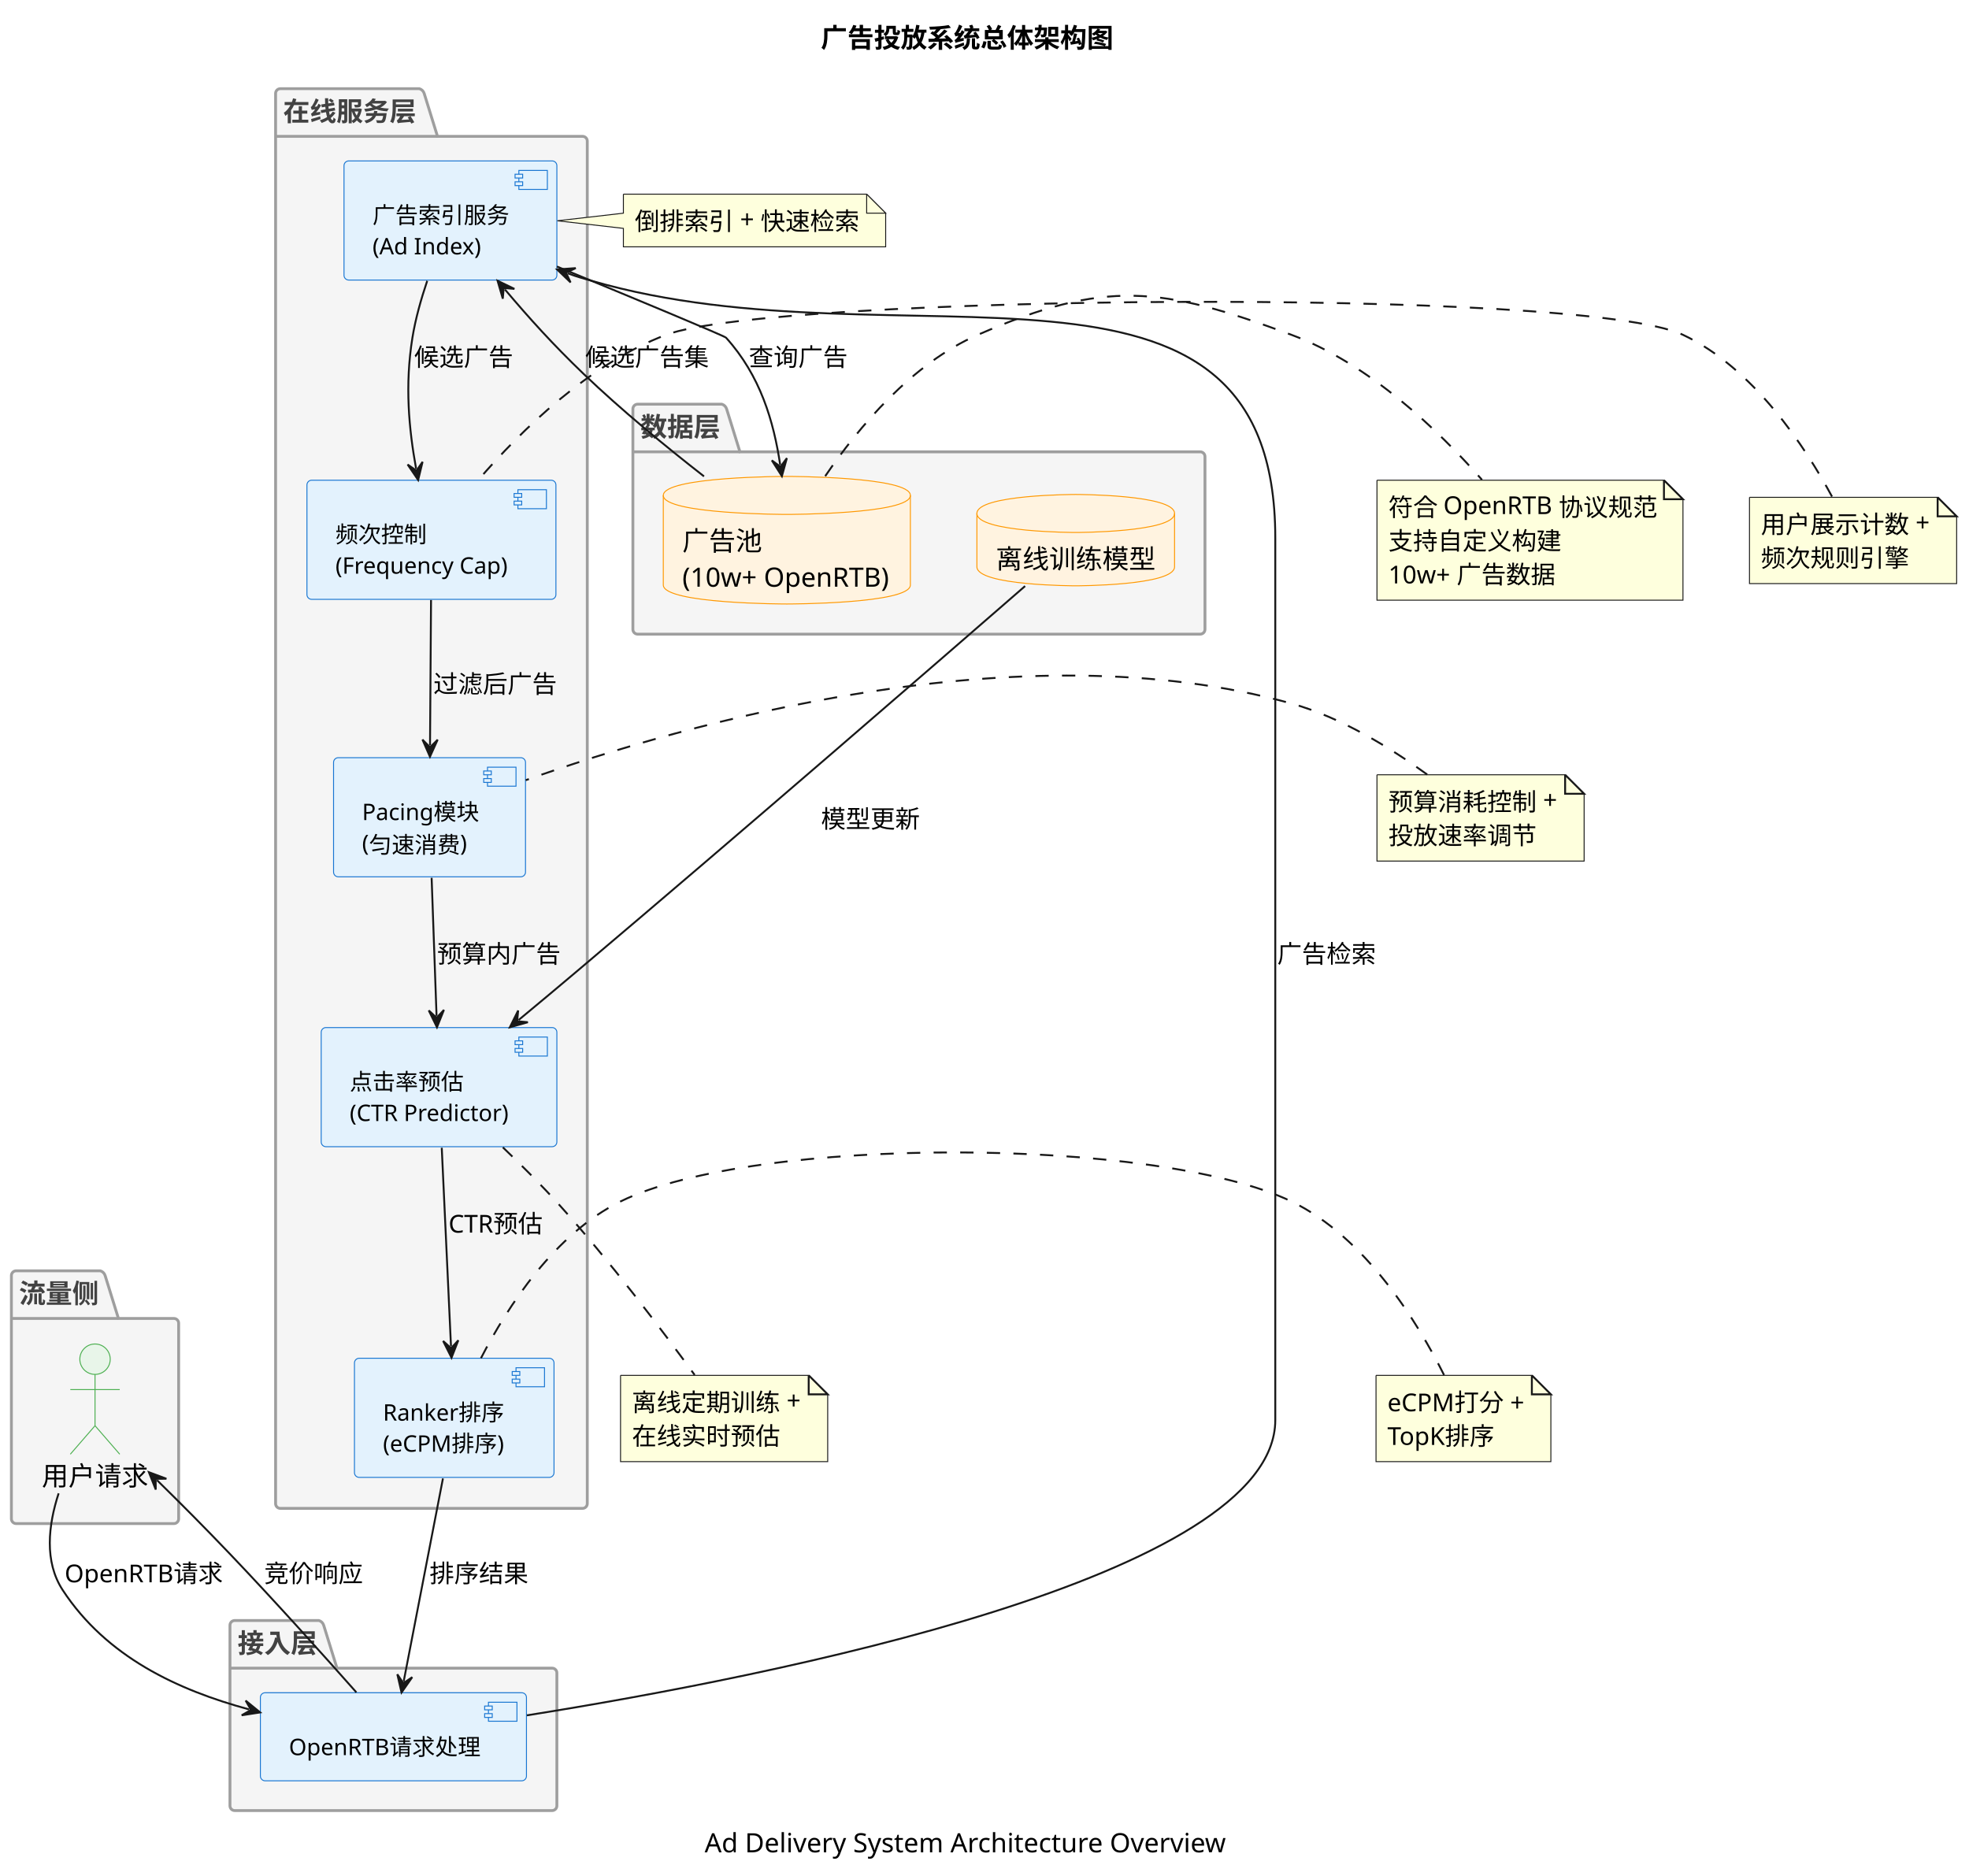
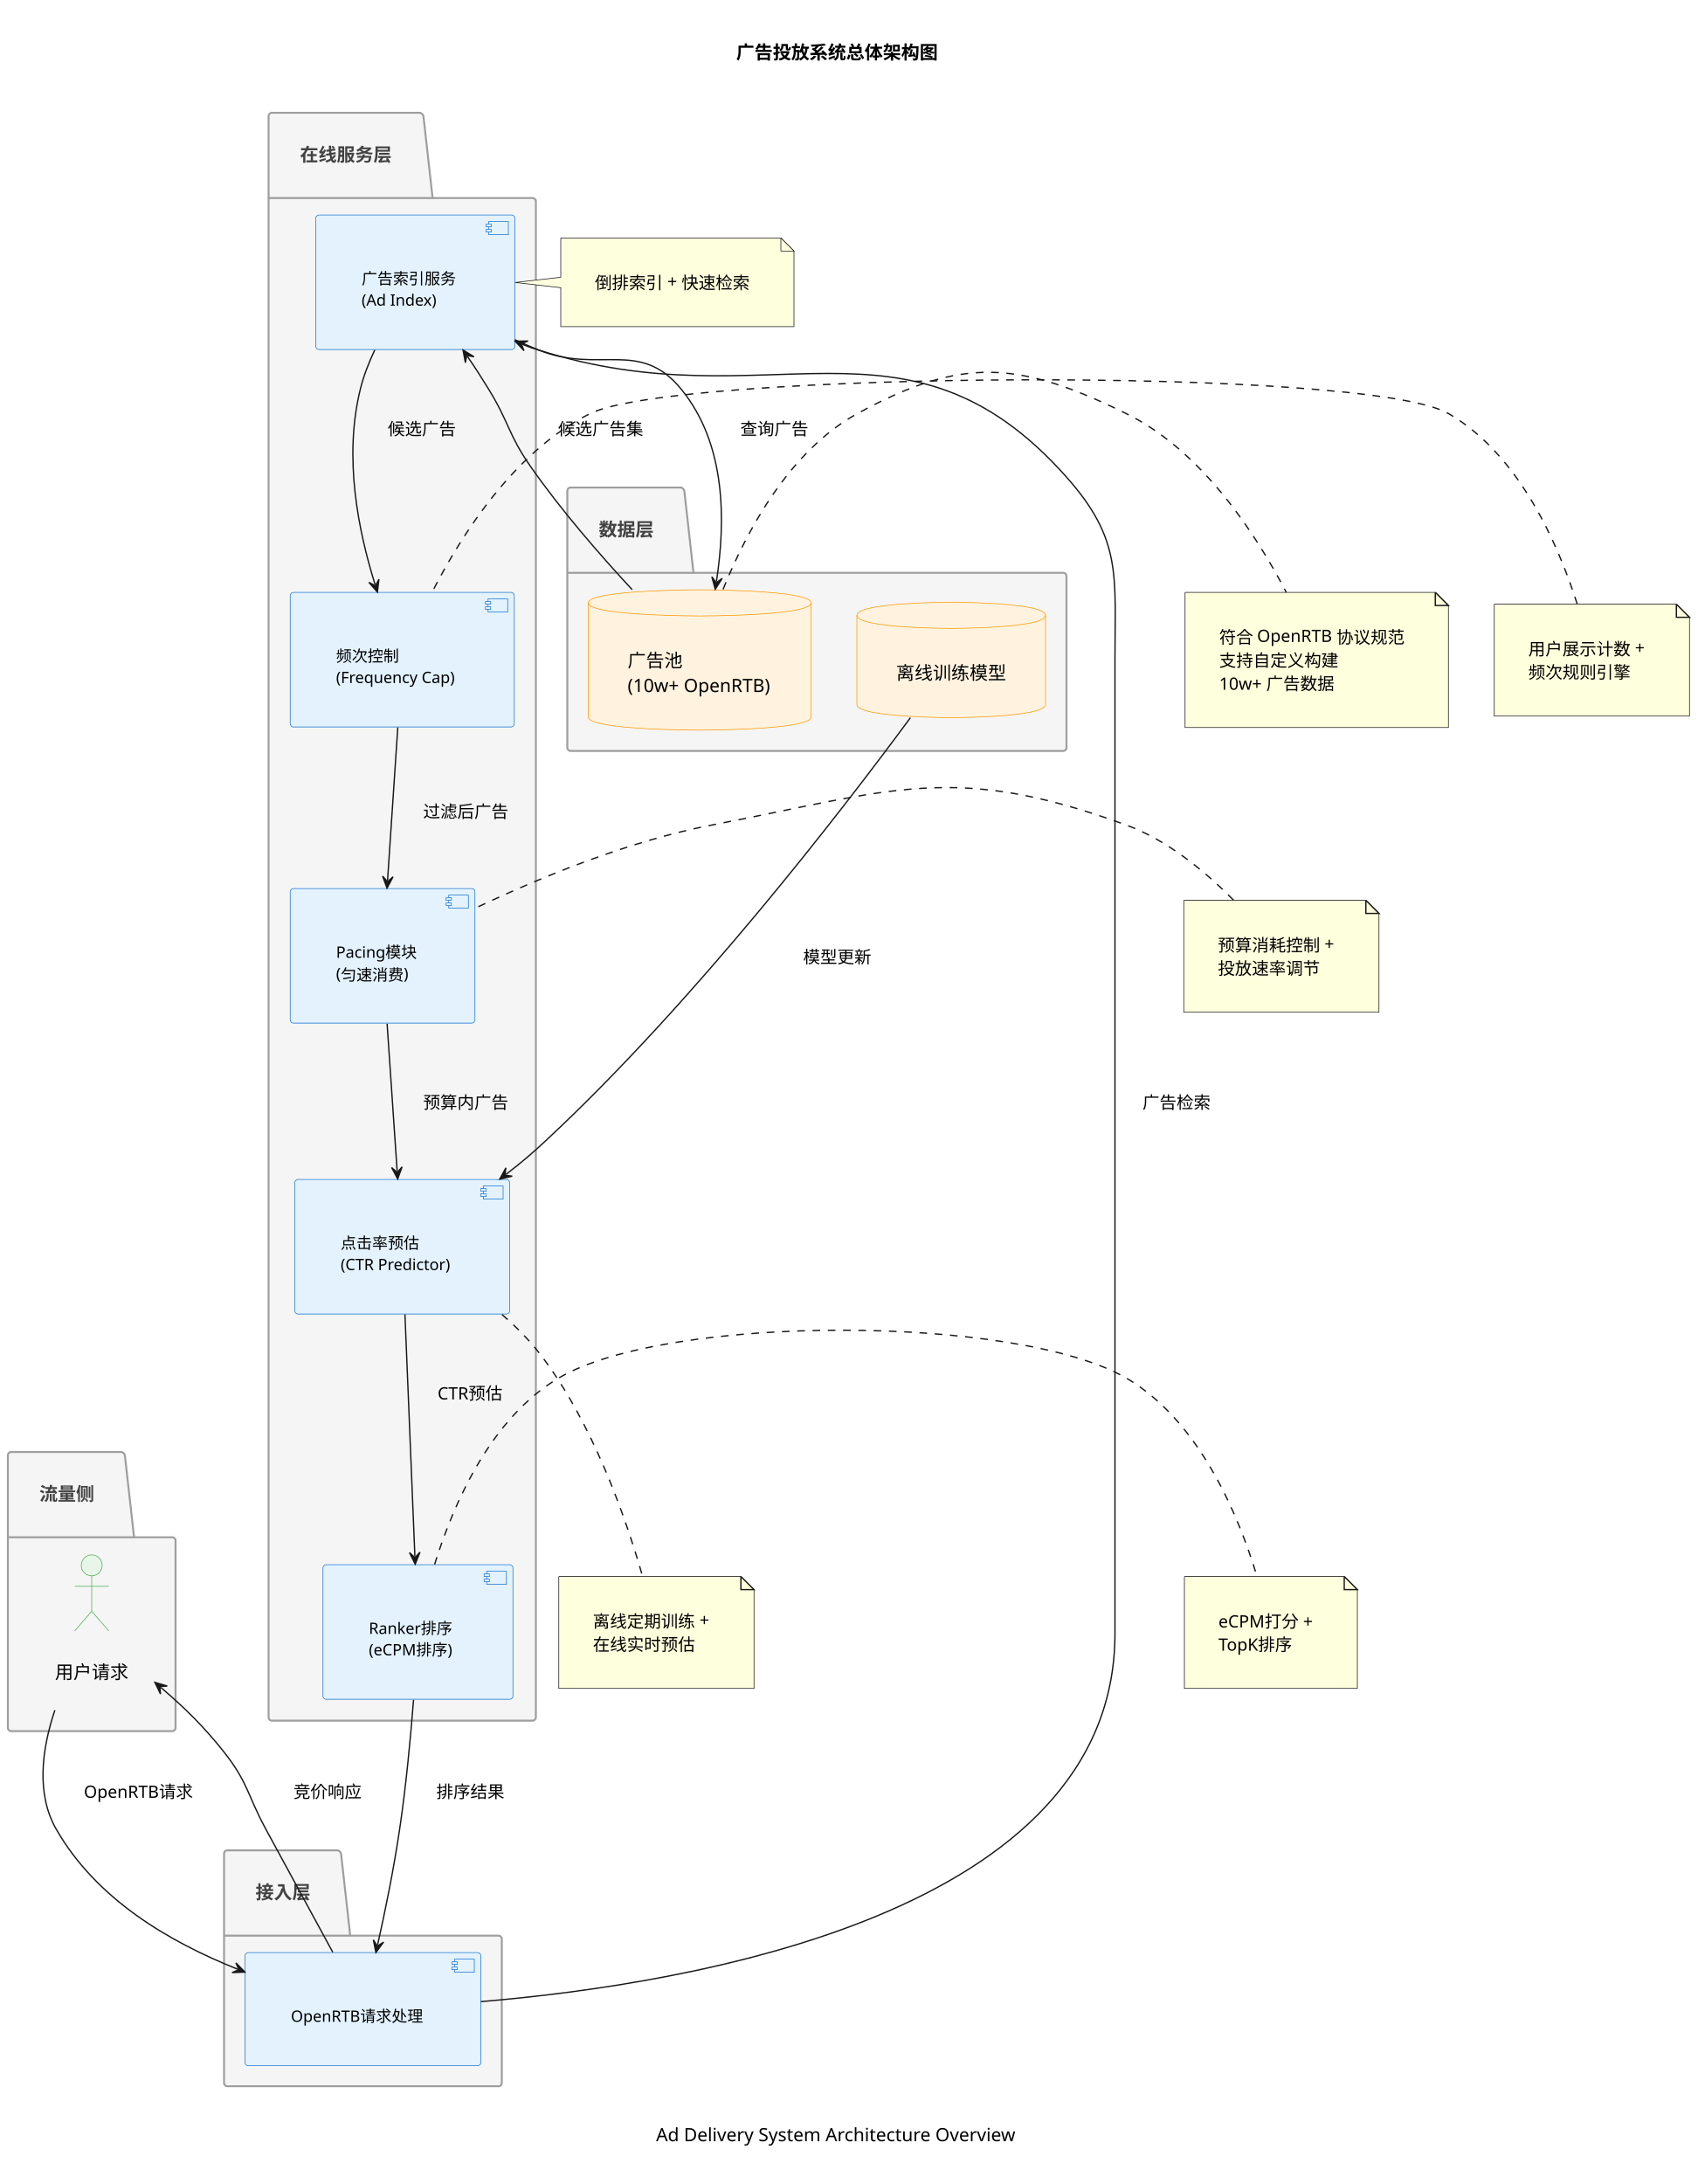
- <svg xmlns="http://www.w3.org/2000/svg" contentStyleType="text/css" height="987px" preserveAspectRatio="none" style="width:1036px;height:987px;background:#FFFFFF;" version="1.1" viewBox="0 0 1036 987" width="1036px" zoomAndPan="magnify">
+ <svg xmlns="http://www.w3.org/2000/svg" contentStyleType="text/css" height="2000.4px" preserveAspectRatio="none" style="width:1555px;height:2000px;background:#FFFFFF;" version="1.1" viewBox="0 0 1555 2000" width="1555.2px" zoomAndPan="magnify">
  <defs />
  <g>
-     <text fill="#000000" font-family="sans-serif" font-size="14" font-weight="bold" lengthAdjust="spacing" textLength="158.812" x="431.844" y="24.966">广告投放系统总体架构图</text>
+     <text fill="#000000" font-family="sans-serif" font-size="16.8" font-weight="bold" lengthAdjust="spacing" textLength="190.575" x="674.212" y="53.959">广告投放系统总体架构图</text>
    <g id="cluster_流量侧">
-       <path d="M8.5,668.67 L52.812,668.67 A3.75,3.75 0 0 1 55.312,671.17 L62.312,693.738 L91.5,693.738 A2.5,2.5 0 0 1 94,696.238 L94,799.17 A2.5,2.5 0 0 1 91.5,801.67 L8.5,801.67 A2.5,2.5 0 0 1 6,799.17 L6,671.17 A2.5,2.5 0 0 1 8.5,668.67 " fill="#F5F5F5" style="stroke:#9E9E9E;stroke-width:1.5;" />
-       <line style="stroke:#9E9E9E;stroke-width:1.5;" x1="6" x2="62.312" y1="693.738" y2="693.738" />
-       <text fill="#424242" font-family="sans-serif" font-size="14" font-weight="bold" lengthAdjust="spacing" textLength="43.312" x="10" y="685.636">流量侧</text>
+       <path d="M10.2,1329.681 L111.375,1329.681 A4.5,4.5 0 0 1 114.375,1332.681 L122.775,1407.763 L157.8,1407.763 A3,3 0 0 1 160.8,1410.763 L160.8,1582.282 A3,3 0 0 1 157.8,1585.282 L10.2,1585.282 A3,3 0 0 1 7.2,1582.282 L7.2,1332.681 A3,3 0 0 1 10.2,1329.681 " fill="#F5F5F5" style="stroke:#9E9E9E;stroke-width:1.8;" />
+       <line style="stroke:#9E9E9E;stroke-width:1.8;" x1="7.2" x2="122.775" y1="1407.763" y2="1407.763" />
+       <text fill="#424242" font-family="sans-serif" font-size="16.8" font-weight="bold" lengthAdjust="spacing" textLength="51.975" x="36" y="1374.041">流量侧</text>
    </g>
    <g id="cluster_接入层">
-       <path d="M123.5,852.67 L167.812,852.67 A3.75,3.75 0 0 1 170.312,855.17 L177.312,877.738 L290.5,877.738 A2.5,2.5 0 0 1 293,880.238 L293,950.17 A2.5,2.5 0 0 1 290.5,952.67 L123.5,952.67 A2.5,2.5 0 0 1 121,950.17 L121,855.17 A2.5,2.5 0 0 1 123.5,852.67 " fill="#F5F5F5" style="stroke:#9E9E9E;stroke-width:1.5;" />
-       <line style="stroke:#9E9E9E;stroke-width:1.5;" x1="121" x2="177.312" y1="877.738" y2="877.738" />
-       <text fill="#424242" font-family="sans-serif" font-size="14" font-weight="bold" lengthAdjust="spacing" textLength="43.312" x="125" y="869.636">接入层</text>
+       <path d="M208.2,1694.482 L309.375,1694.482 A4.5,4.5 0 0 1 312.375,1697.482 L320.775,1772.563 L456.6,1772.563 A3,3 0 0 1 459.6,1775.563 L459.6,1907.482 A3,3 0 0 1 456.6,1910.482 L208.2,1910.482 A3,3 0 0 1 205.2,1907.482 L205.2,1697.482 A3,3 0 0 1 208.2,1694.482 " fill="#F5F5F5" style="stroke:#9E9E9E;stroke-width:1.8;" />
+       <line style="stroke:#9E9E9E;stroke-width:1.8;" x1="205.2" x2="320.775" y1="1772.563" y2="1772.563" />
+       <text fill="#424242" font-family="sans-serif" font-size="16.8" font-weight="bold" lengthAdjust="spacing" textLength="51.975" x="234" y="1738.841">接入层</text>
    </g>
    <g id="cluster_在线服务层">
-       <path d="M147.5,46.67 L220.688,46.67 A3.75,3.75 0 0 1 223.188,49.17 L230.188,71.738 L306.5,71.738 A2.5,2.5 0 0 1 309,74.238 L309,791.17 A2.5,2.5 0 0 1 306.5,793.67 L147.5,793.67 A2.5,2.5 0 0 1 145,791.17 L145,49.17 A2.5,2.5 0 0 1 147.5,46.67 " fill="#F5F5F5" style="stroke:#9E9E9E;stroke-width:1.5;" />
-       <line style="stroke:#9E9E9E;stroke-width:1.5;" x1="145" x2="230.188" y1="71.738" y2="71.738" />
-       <text fill="#424242" font-family="sans-serif" font-size="14" font-weight="bold" lengthAdjust="spacing" textLength="72.188" x="149" y="63.636">在线服务层</text>
+       <path d="M249,103.281 L384.825,103.281 A4.5,4.5 0 0 1 387.825,106.281 L396.225,181.363 L487.8,181.363 A3,3 0 0 1 490.8,184.363 L490.8,1572.681 A3,3 0 0 1 487.8,1575.681 L249,1575.681 A3,3 0 0 1 246,1572.681 L246,106.281 A3,3 0 0 1 249,103.281 " fill="#F5F5F5" style="stroke:#9E9E9E;stroke-width:1.8;" />
+       <line style="stroke:#9E9E9E;stroke-width:1.8;" x1="246" x2="396.225" y1="181.363" y2="181.363" />
+       <text fill="#424242" font-family="sans-serif" font-size="16.8" font-weight="bold" lengthAdjust="spacing" textLength="86.625" x="274.8" y="147.641">在线服务层</text>
    </g>
    <g id="cluster_数据层">
-       <path d="M335.5,212.67 L379.812,212.67 A3.75,3.75 0 0 1 382.312,215.17 L389.312,237.738 L631.5,237.738 A2.5,2.5 0 0 1 634,240.238 L634,331.17 A2.5,2.5 0 0 1 631.5,333.67 L335.5,333.67 A2.5,2.5 0 0 1 333,331.17 L333,215.17 A2.5,2.5 0 0 1 335.5,212.67 " fill="#F5F5F5" style="stroke:#9E9E9E;stroke-width:1.5;" />
-       <line style="stroke:#9E9E9E;stroke-width:1.5;" x1="333" x2="389.312" y1="237.738" y2="237.738" />
-       <text fill="#424242" font-family="sans-serif" font-size="14" font-weight="bold" lengthAdjust="spacing" textLength="43.312" x="337" y="229.636">数据层</text>
+       <path d="M522.6,446.481 L623.775,446.481 A4.5,4.5 0 0 1 626.775,449.481 L635.175,524.563 L973.8,524.563 A3,3 0 0 1 976.8,527.563 L976.8,684.682 A3,3 0 0 1 973.8,687.682 L522.6,687.682 A3,3 0 0 1 519.6,684.682 L519.6,449.481 A3,3 0 0 1 522.6,446.481 " fill="#F5F5F5" style="stroke:#9E9E9E;stroke-width:1.8;" />
+       <line style="stroke:#9E9E9E;stroke-width:1.8;" x1="519.6" x2="635.175" y1="524.563" y2="524.563" />
+       <text fill="#424242" font-family="sans-serif" font-size="16.8" font-weight="bold" lengthAdjust="spacing" textLength="51.975" x="548.4" y="490.841">数据层</text>
    </g>
    <g id="elem_user">
-       <ellipse cx="50" cy="715.17" fill="#E8F5E9" rx="8" ry="8" style="stroke:#4CAF50;stroke-width:0.5;" />
-       <path d="M50,723.17 L50,750.17 M37,731.17 L63,731.17 M50,750.17 L37,765.17 M50,750.17 L63,765.17 " fill="none" style="stroke:#4CAF50;stroke-width:0.5;" />
-       <text fill="#000000" font-family="sans-serif" font-size="14" lengthAdjust="spacing" textLength="56" x="22" y="781.636">用户请求</text>
+       <ellipse cx="84" cy="1433.482" fill="#E8F5E9" rx="9.6" ry="9.6" style="stroke:#4CAF50;stroke-width:0.6;" />
+       <path d="M84,1443.082 L84,1475.482 M68.4,1452.681 L99.6,1452.681 M84,1475.482 L68.4,1493.482 M84,1475.482 L99.6,1493.482 " fill="none" style="stroke:#4CAF50;stroke-width:0.6;" />
+       <text fill="#000000" font-family="sans-serif" font-size="16.8" lengthAdjust="spacing" textLength="67.2" x="50.4" y="1537.241">用户请求</text>
    </g>
    <g id="elem_rtb_handler">
-       <rect fill="#E3F2FD" height="46.344" rx="2.5" ry="2.5" style="stroke:#1976D2;stroke-width:0.5;" width="140" x="137" y="890.67" />
-       <rect fill="#E3F2FD" height="10" style="stroke:#1976D2;stroke-width:0.5;" width="15" x="257" y="895.67" />
-       <rect fill="#E3F2FD" height="2" style="stroke:#1976D2;stroke-width:0.5;" width="4" x="255" y="897.67" />
-       <rect fill="#E3F2FD" height="2" style="stroke:#1976D2;stroke-width:0.5;" width="4" x="255" y="901.67" />
-       <text fill="#000000" font-family="sans-serif" font-size="12" lengthAdjust="spacing" textLength="100" x="152" y="923.498">OpenRTB请求处理</text>
+       <rect fill="#E3F2FD" height="103.613" rx="3" ry="3" style="stroke:#1976D2;stroke-width:0.6;" width="216" x="224.4" y="1788.082" />
+       <rect fill="#E3F2FD" height="12" style="stroke:#1976D2;stroke-width:0.6;" width="18" x="416.4" y="1794.082" />
+       <rect fill="#E3F2FD" height="2.4" style="stroke:#1976D2;stroke-width:0.6;" width="4.8" x="414" y="1796.482" />
+       <rect fill="#E3F2FD" height="2.4" style="stroke:#1976D2;stroke-width:0.6;" width="4.8" x="414" y="1801.282" />
+       <text fill="#000000" font-family="sans-serif" font-size="14.4" lengthAdjust="spacing" textLength="120" x="266.4" y="1851.475">OpenRTB请求处理</text>
    </g>
    <g id="elem_index_svc">
-       <rect fill="#E3F2FD" height="62.688" rx="2.5" ry="2.5" style="stroke:#1976D2;stroke-width:0.5;" width="112" x="181" y="84.67" />
-       <rect fill="#E3F2FD" height="10" style="stroke:#1976D2;stroke-width:0.5;" width="15" x="273" y="89.67" />
-       <rect fill="#E3F2FD" height="2" style="stroke:#1976D2;stroke-width:0.5;" width="4" x="271" y="91.67" />
-       <rect fill="#E3F2FD" height="2" style="stroke:#1976D2;stroke-width:0.5;" width="4" x="271" y="95.67" />
-       <text fill="#000000" font-family="sans-serif" font-size="12" lengthAdjust="spacing" textLength="72" x="196" y="117.498">广告索引服务</text>
-       <text fill="#000000" font-family="sans-serif" font-size="12" lengthAdjust="spacing" textLength="57" x="196" y="133.842">(Ad Index)</text>
+       <rect fill="#E3F2FD" height="123.226" rx="3" ry="3" style="stroke:#1976D2;stroke-width:0.6;" width="182.4" x="289.2" y="196.881" />
+       <rect fill="#E3F2FD" height="12" style="stroke:#1976D2;stroke-width:0.6;" width="18" x="447.6" y="202.881" />
+       <rect fill="#E3F2FD" height="2.4" style="stroke:#1976D2;stroke-width:0.6;" width="4.8" x="445.2" y="205.281" />
+       <rect fill="#E3F2FD" height="2.4" style="stroke:#1976D2;stroke-width:0.6;" width="4.8" x="445.2" y="210.082" />
+       <text fill="#000000" font-family="sans-serif" font-size="14.4" lengthAdjust="spacing" textLength="86.4" x="331.2" y="260.275">广告索引服务</text>
+       <text fill="#000000" font-family="sans-serif" font-size="14.4" lengthAdjust="spacing" textLength="68.4" x="331.2" y="279.888">(Ad Index)</text>
    </g>
    <g id="elem_freq_ctrl">
-       <rect fill="#E3F2FD" height="62.688" rx="2.5" ry="2.5" style="stroke:#1976D2;stroke-width:0.5;" width="131" x="161.5" y="252.67" />
-       <rect fill="#E3F2FD" height="10" style="stroke:#1976D2;stroke-width:0.5;" width="15" x="272.5" y="257.67" />
-       <rect fill="#E3F2FD" height="2" style="stroke:#1976D2;stroke-width:0.5;" width="4" x="270.5" y="259.67" />
-       <rect fill="#E3F2FD" height="2" style="stroke:#1976D2;stroke-width:0.5;" width="4" x="270.5" y="263.67" />
-       <text fill="#000000" font-family="sans-serif" font-size="12" lengthAdjust="spacing" textLength="48" x="176.5" y="285.498">频次控制</text>
-       <text fill="#000000" font-family="sans-serif" font-size="12" lengthAdjust="spacing" textLength="91" x="176.5" y="301.842">(Frequency Cap)</text>
+       <rect fill="#E3F2FD" height="123.226" rx="3" ry="3" style="stroke:#1976D2;stroke-width:0.6;" width="205.2" x="265.8" y="542.481" />
+       <rect fill="#E3F2FD" height="12" style="stroke:#1976D2;stroke-width:0.6;" width="18" x="447" y="548.481" />
+       <rect fill="#E3F2FD" height="2.4" style="stroke:#1976D2;stroke-width:0.6;" width="4.8" x="444.6" y="550.881" />
+       <rect fill="#E3F2FD" height="2.4" style="stroke:#1976D2;stroke-width:0.6;" width="4.8" x="444.6" y="555.682" />
+       <text fill="#000000" font-family="sans-serif" font-size="14.4" lengthAdjust="spacing" textLength="57.6" x="307.8" y="605.875">频次控制</text>
+       <text fill="#000000" font-family="sans-serif" font-size="14.4" lengthAdjust="spacing" textLength="109.2" x="307.8" y="625.488">(Frequency Cap)</text>
    </g>
    <g id="elem_pacing">
-       <rect fill="#E3F2FD" height="62.688" rx="2.5" ry="2.5" style="stroke:#1976D2;stroke-width:0.5;" width="101" x="175.5" y="398.67" />
-       <rect fill="#E3F2FD" height="10" style="stroke:#1976D2;stroke-width:0.5;" width="15" x="256.5" y="403.67" />
-       <rect fill="#E3F2FD" height="2" style="stroke:#1976D2;stroke-width:0.5;" width="4" x="254.5" y="405.67" />
-       <rect fill="#E3F2FD" height="2" style="stroke:#1976D2;stroke-width:0.5;" width="4" x="254.5" y="409.67" />
-       <text fill="#000000" font-family="sans-serif" font-size="12" lengthAdjust="spacing" textLength="61" x="190.5" y="431.498">Pacing模块</text>
-       <text fill="#000000" font-family="sans-serif" font-size="12" lengthAdjust="spacing" textLength="56" x="190.5" y="447.842">(匀速消费)</text>
+       <rect fill="#E3F2FD" height="123.226" rx="3" ry="3" style="stroke:#1976D2;stroke-width:0.6;" width="169.2" x="265.8" y="813.682" />
+       <rect fill="#E3F2FD" height="12" style="stroke:#1976D2;stroke-width:0.6;" width="18" x="411" y="819.682" />
+       <rect fill="#E3F2FD" height="2.4" style="stroke:#1976D2;stroke-width:0.6;" width="4.8" x="408.6" y="822.082" />
+       <rect fill="#E3F2FD" height="2.4" style="stroke:#1976D2;stroke-width:0.6;" width="4.8" x="408.6" y="826.881" />
+       <text fill="#000000" font-family="sans-serif" font-size="14.4" lengthAdjust="spacing" textLength="73.2" x="307.8" y="877.075">Pacing模块</text>
+       <text fill="#000000" font-family="sans-serif" font-size="14.4" lengthAdjust="spacing" textLength="67.2" x="307.8" y="896.688">(匀速消费)</text>
    </g>
    <g id="elem_ctr_pred">
-       <rect fill="#E3F2FD" height="62.688" rx="2.5" ry="2.5" style="stroke:#1976D2;stroke-width:0.5;" width="124" x="169" y="540.67" />
-       <rect fill="#E3F2FD" height="10" style="stroke:#1976D2;stroke-width:0.5;" width="15" x="273" y="545.67" />
-       <rect fill="#E3F2FD" height="2" style="stroke:#1976D2;stroke-width:0.5;" width="4" x="271" y="547.67" />
-       <rect fill="#E3F2FD" height="2" style="stroke:#1976D2;stroke-width:0.5;" width="4" x="271" y="551.67" />
-       <text fill="#000000" font-family="sans-serif" font-size="12" lengthAdjust="spacing" textLength="60" x="184" y="573.498">点击率预估</text>
-       <text fill="#000000" font-family="sans-serif" font-size="12" lengthAdjust="spacing" textLength="84" x="184" y="589.842">(CTR Predictor)</text>
+       <rect fill="#E3F2FD" height="123.226" rx="3" ry="3" style="stroke:#1976D2;stroke-width:0.6;" width="196.8" x="270" y="1080.082" />
+       <rect fill="#E3F2FD" height="12" style="stroke:#1976D2;stroke-width:0.6;" width="18" x="442.8" y="1086.082" />
+       <rect fill="#E3F2FD" height="2.4" style="stroke:#1976D2;stroke-width:0.6;" width="4.8" x="440.4" y="1088.482" />
+       <rect fill="#E3F2FD" height="2.4" style="stroke:#1976D2;stroke-width:0.6;" width="4.8" x="440.4" y="1093.282" />
+       <text fill="#000000" font-family="sans-serif" font-size="14.4" lengthAdjust="spacing" textLength="72" x="312" y="1143.475">点击率预估</text>
+       <text fill="#000000" font-family="sans-serif" font-size="14.4" lengthAdjust="spacing" textLength="100.8" x="312" y="1163.088">(CTR Predictor)</text>
    </g>
    <g id="elem_ranker">
-       <rect fill="#E3F2FD" height="62.688" rx="2.5" ry="2.5" style="stroke:#1976D2;stroke-width:0.5;" width="105" x="186.5" y="714.67" />
-       <rect fill="#E3F2FD" height="10" style="stroke:#1976D2;stroke-width:0.5;" width="15" x="271.5" y="719.67" />
-       <rect fill="#E3F2FD" height="2" style="stroke:#1976D2;stroke-width:0.5;" width="4" x="269.5" y="721.67" />
-       <rect fill="#E3F2FD" height="2" style="stroke:#1976D2;stroke-width:0.5;" width="4" x="269.5" y="725.67" />
-       <text fill="#000000" font-family="sans-serif" font-size="12" lengthAdjust="spacing" textLength="63" x="201.5" y="747.498">Ranker排序</text>
-       <text fill="#000000" font-family="sans-serif" font-size="12" lengthAdjust="spacing" textLength="65" x="201.5" y="763.842">(eCPM排序)</text>
+       <rect fill="#E3F2FD" height="123.226" rx="3" ry="3" style="stroke:#1976D2;stroke-width:0.6;" width="174" x="295.8" y="1432.881" />
+       <rect fill="#E3F2FD" height="12" style="stroke:#1976D2;stroke-width:0.6;" width="18" x="445.8" y="1438.881" />
+       <rect fill="#E3F2FD" height="2.4" style="stroke:#1976D2;stroke-width:0.6;" width="4.8" x="443.4" y="1441.282" />
+       <rect fill="#E3F2FD" height="2.4" style="stroke:#1976D2;stroke-width:0.6;" width="4.8" x="443.4" y="1446.082" />
+       <text fill="#000000" font-family="sans-serif" font-size="14.4" lengthAdjust="spacing" textLength="75.6" x="337.8" y="1496.275">Ranker排序</text>
+       <text fill="#000000" font-family="sans-serif" font-size="14.4" lengthAdjust="spacing" textLength="78" x="337.8" y="1515.888">(eCPM排序)</text>
    </g>
    <g id="elem_ad_pool">
-       <path d="M349,260.67 C349,250.67 414,250.67 414,250.67 C414,250.67 479,250.67 479,260.67 L479,307.806 C479,317.806 414,317.806 414,317.806 C414,317.806 349,317.806 349,307.806 L349,260.67 " fill="#FFF3E0" style="stroke:#FF9800;stroke-width:0.5;" />
-       <path d="M349,260.67 C349,270.67 414,270.67 414,270.67 C414,270.67 479,270.67 479,260.67 " fill="none" style="stroke:#FF9800;stroke-width:0.5;" />
-       <text fill="#000000" font-family="sans-serif" font-size="14" lengthAdjust="spacing" textLength="42" x="359" y="289.636">广告池</text>
-       <text fill="#000000" font-family="sans-serif" font-size="14" lengthAdjust="spacing" textLength="110" x="359" y="308.704">(10w+ OpenRTB)</text>
+       <path d="M538.8,552.082 C538.8,540.082 640.8,540.082 640.8,540.082 C640.8,540.082 742.8,540.082 742.8,552.082 L742.8,656.644 C742.8,668.644 640.8,668.644 640.8,668.644 C640.8,668.644 538.8,668.644 538.8,656.644 L538.8,552.082 " fill="#FFF3E0" style="stroke:#FF9800;stroke-width:0.6;" />
+       <path d="M538.8,552.082 C538.8,564.082 640.8,564.082 640.8,564.082 C640.8,564.082 742.8,564.082 742.8,552.082 " fill="none" style="stroke:#FF9800;stroke-width:0.6;" />
+       <text fill="#000000" font-family="sans-serif" font-size="16.8" lengthAdjust="spacing" textLength="50.4" x="574.8" y="610.841">广告池</text>
+       <text fill="#000000" font-family="sans-serif" font-size="16.8" lengthAdjust="spacing" textLength="132" x="574.8" y="633.722">(10w+ OpenRTB)</text>
    </g>
    <g id="elem_offline_model">
-       <path d="M514,270.17 C514,260.17 566,260.17 566,260.17 C566,260.17 618,260.17 618,270.17 L618,298.238 C618,308.238 566,308.238 566,308.238 C566,308.238 514,308.238 514,298.238 L514,270.17 " fill="#FFF3E0" style="stroke:#FF9800;stroke-width:0.5;" />
-       <path d="M514,270.17 C514,280.17 566,280.17 566,280.17 C566,280.17 618,280.17 618,270.17 " fill="none" style="stroke:#FF9800;stroke-width:0.5;" />
-       <text fill="#000000" font-family="sans-serif" font-size="14" lengthAdjust="spacing" textLength="84" x="524" y="299.136">离线训练模型</text>
+       <path d="M784.8,563.481 C784.8,551.481 871.2,551.481 871.2,551.481 C871.2,551.481 957.6,551.481 957.6,563.481 L957.6,645.163 C957.6,657.163 871.2,657.163 871.2,657.163 C871.2,657.163 784.8,657.163 784.8,645.163 L784.8,563.481 " fill="#FFF3E0" style="stroke:#FF9800;stroke-width:0.6;" />
+       <path d="M784.8,563.481 C784.8,575.481 871.2,575.481 871.2,575.481 C871.2,575.481 957.6,575.481 957.6,563.481 " fill="none" style="stroke:#FF9800;stroke-width:0.6;" />
+       <text fill="#000000" font-family="sans-serif" font-size="16.8" lengthAdjust="spacing" textLength="100.8" x="820.8" y="622.241">离线训练模型</text>
    </g>
    <g id="elem_GMN26">
-       <path d="M724.5,252.67 L724.5,315.788 L885.5,315.788 L885.5,262.67 L875.5,252.67 L724.5,252.67 " fill="#FEFFDD" style="stroke:#181818;stroke-width:0.5;" />
-       <path d="M875.5,252.67 L875.5,262.67 L885.5,262.67 L875.5,252.67 " fill="#FEFFDD" style="stroke:#181818;stroke-width:1.0;" />
-       <text fill="#000000" font-family="sans-serif" font-size="13" lengthAdjust="spacing" textLength="140" x="730.5" y="271.567">符合 OpenRTB 协议规范</text>
-       <text fill="#000000" font-family="sans-serif" font-size="13" lengthAdjust="spacing" textLength="91" x="730.5" y="289.273">支持自定义构建</text>
-       <text fill="#000000" font-family="sans-serif" font-size="13" lengthAdjust="spacing" textLength="86" x="730.5" y="306.979">10w+ 广告数据</text>
+       <path d="M1085.4,542.481 L1085.4,666.223 L1326.6,666.223 L1326.6,554.481 L1314.6,542.481 L1085.4,542.481 " fill="#FEFFDD" style="stroke:#181818;stroke-width:0.6;" />
+       <path d="M1314.6,542.481 L1314.6,554.481 L1326.6,554.481 L1314.6,542.481 " fill="#FEFFDD" style="stroke:#181818;stroke-width:1.2;" />
+       <text fill="#000000" font-family="sans-serif" font-size="15.6" lengthAdjust="spacing" textLength="168" x="1116.6" y="589.158">符合 OpenRTB 协议规范</text>
+       <text fill="#000000" font-family="sans-serif" font-size="15.6" lengthAdjust="spacing" textLength="109.2" x="1116.6" y="610.405">支持自定义构建</text>
+       <text fill="#000000" font-family="sans-serif" font-size="15.6" lengthAdjust="spacing" textLength="103.2" x="1116.6" y="631.652">10w+ 广告数据</text>
    </g>
    <g id="elem_GMN29">
-       <path d="M326.5,723.67 L326.5,769.082 L435.5,769.082 L435.5,733.67 L425.5,723.67 L326.5,723.67 " fill="#FEFFDD" style="stroke:#181818;stroke-width:0.5;" />
-       <path d="M425.5,723.67 L425.5,733.67 L435.5,733.67 L425.5,723.67 " fill="#FEFFDD" style="stroke:#181818;stroke-width:1.0;" />
-       <text fill="#000000" font-family="sans-serif" font-size="13" lengthAdjust="spacing" textLength="88" x="332.5" y="742.567">离线定期训练 +</text>
-       <text fill="#000000" font-family="sans-serif" font-size="13" lengthAdjust="spacing" textLength="78" x="332.5" y="760.273">在线实时预估</text>
+       <path d="M511.8,1443.681 L511.8,1546.176 L690.6,1546.176 L690.6,1455.681 L678.6,1443.681 L511.8,1443.681 " fill="#FEFFDD" style="stroke:#181818;stroke-width:0.6;" />
+       <path d="M678.6,1443.681 L678.6,1455.681 L690.6,1455.681 L678.6,1443.681 " fill="#FEFFDD" style="stroke:#181818;stroke-width:1.2;" />
+       <text fill="#000000" font-family="sans-serif" font-size="15.6" lengthAdjust="spacing" textLength="105.6" x="543" y="1490.358">离线定期训练 +</text>
+       <text fill="#000000" font-family="sans-serif" font-size="15.6" lengthAdjust="spacing" textLength="93.6" x="543" y="1511.605">在线实时预估</text>
    </g>
    <g id="elem_GMN32">
-       <path d="M328,102.17 L328,112.17 L293.25,116.17 L328,120.17 L328,129.876 A0,0 0 0 0 328,129.876 L466,129.876 A0,0 0 0 0 466,129.876 L466,112.17 L456,102.17 L328,102.17 A0,0 0 0 0 328,102.17 " fill="#FEFFDD" style="stroke:#181818;stroke-width:0.5;" />
-       <path d="M456,102.17 L456,112.17 L466,112.17 L456,102.17 " fill="#FEFFDD" style="stroke:#181818;stroke-width:0.5;" />
-       <text fill="#000000" font-family="sans-serif" font-size="13" lengthAdjust="spacing" textLength="117" x="334" y="121.067">倒排索引 + 快速检索</text>
+       <path d="M513.6,217.881 L513.6,253.881 L471.804,258.682 L513.6,263.481 L513.6,299.129 A0,0 0 0 0 513.6,299.129 L727.2,299.129 A0,0 0 0 0 727.2,299.129 L727.2,229.881 L715.2,217.881 L513.6,217.881 A0,0 0 0 0 513.6,217.881 " fill="#FEFFDD" style="stroke:#181818;stroke-width:0.6;" />
+       <path d="M715.2,217.881 L715.2,229.881 L727.2,229.881 L715.2,217.881 " fill="#FEFFDD" style="stroke:#181818;stroke-width:0.6;" />
+       <text fill="#000000" font-family="sans-serif" font-size="15.6" lengthAdjust="spacing" textLength="140.4" x="544.8" y="264.558">倒排索引 + 快速检索</text>
    </g>
    <g id="elem_GMN35">
-       <path d="M920.5,261.67 L920.5,307.082 L1029.5,307.082 L1029.5,271.67 L1019.5,261.67 L920.5,261.67 " fill="#FEFFDD" style="stroke:#181818;stroke-width:0.5;" />
-       <path d="M1019.5,261.67 L1019.5,271.67 L1029.5,271.67 L1019.5,261.67 " fill="#FEFFDD" style="stroke:#181818;stroke-width:1.0;" />
-       <text fill="#000000" font-family="sans-serif" font-size="13" lengthAdjust="spacing" textLength="88" x="926.5" y="280.567">用户展示计数 +</text>
-       <text fill="#000000" font-family="sans-serif" font-size="13" lengthAdjust="spacing" textLength="78" x="926.5" y="298.273">频次规则引擎</text>
+       <path d="M1368.6,553.282 L1368.6,655.776 L1547.4,655.776 L1547.4,565.282 L1535.4,553.282 L1368.6,553.282 " fill="#FEFFDD" style="stroke:#181818;stroke-width:0.6;" />
+       <path d="M1535.4,553.282 L1535.4,565.282 L1547.4,565.282 L1535.4,553.282 " fill="#FEFFDD" style="stroke:#181818;stroke-width:1.2;" />
+       <text fill="#000000" font-family="sans-serif" font-size="15.6" lengthAdjust="spacing" textLength="105.6" x="1399.8" y="599.958">用户展示计数 +</text>
+       <text fill="#000000" font-family="sans-serif" font-size="15.6" lengthAdjust="spacing" textLength="93.6" x="1399.8" y="621.205">频次规则引擎</text>
    </g>
    <g id="elem_GMN38">
-       <path d="M724.5,407.67 L724.5,453.082 L833.5,453.082 L833.5,417.67 L823.5,407.67 L724.5,407.67 " fill="#FEFFDD" style="stroke:#181818;stroke-width:0.5;" />
-       <path d="M823.5,407.67 L823.5,417.67 L833.5,417.67 L823.5,407.67 " fill="#FEFFDD" style="stroke:#181818;stroke-width:1.0;" />
-       <text fill="#000000" font-family="sans-serif" font-size="13" lengthAdjust="spacing" textLength="88" x="730.5" y="426.567">预算消耗控制 +</text>
-       <text fill="#000000" font-family="sans-serif" font-size="13" lengthAdjust="spacing" textLength="78" x="730.5" y="444.273">投放速率调节</text>
+       <path d="M1084.2,824.481 L1084.2,926.976 L1263,926.976 L1263,836.481 L1251,824.481 L1084.2,824.481 " fill="#FEFFDD" style="stroke:#181818;stroke-width:0.6;" />
+       <path d="M1251,824.481 L1251,836.481 L1263,836.481 L1251,824.481 " fill="#FEFFDD" style="stroke:#181818;stroke-width:1.2;" />
+       <text fill="#000000" font-family="sans-serif" font-size="15.6" lengthAdjust="spacing" textLength="105.6" x="1115.4" y="871.158">预算消耗控制 +</text>
+       <text fill="#000000" font-family="sans-serif" font-size="15.6" lengthAdjust="spacing" textLength="93.6" x="1115.4" y="892.405">投放速率调节</text>
    </g>
    <g id="elem_GMN41">
-       <path d="M724,723.67 L724,769.082 L816,769.082 L816,733.67 L806,723.67 L724,723.67 " fill="#FEFFDD" style="stroke:#181818;stroke-width:0.5;" />
-       <path d="M806,723.67 L806,733.67 L816,733.67 L806,723.67 " fill="#FEFFDD" style="stroke:#181818;stroke-width:1.0;" />
-       <text fill="#000000" font-family="sans-serif" font-size="13" lengthAdjust="spacing" textLength="71" x="730" y="742.567">eCPM打分 +</text>
-       <text fill="#000000" font-family="sans-serif" font-size="13" lengthAdjust="spacing" textLength="57" x="730" y="760.273">TopK排序</text>
+       <path d="M1084.8,1443.681 L1084.8,1546.176 L1243.2,1546.176 L1243.2,1455.681 L1231.2,1443.681 L1084.8,1443.681 " fill="#FEFFDD" style="stroke:#181818;stroke-width:0.6;" />
+       <path d="M1231.2,1443.681 L1231.2,1455.681 L1243.2,1455.681 L1231.2,1443.681 " fill="#FEFFDD" style="stroke:#181818;stroke-width:1.2;" />
+       <text fill="#000000" font-family="sans-serif" font-size="15.6" lengthAdjust="spacing" textLength="85.2" x="1116" y="1490.358">eCPM打分 +</text>
+       <text fill="#000000" font-family="sans-serif" font-size="15.6" lengthAdjust="spacing" textLength="68.4" x="1116" y="1511.605">TopK排序</text>
    </g>
    <g id="link_user_rtb_handler">
-       <path d="M30.85,785.75 C25.38,802.53 23.21,821.72 33,836.67 C56.02,871.84 93.479,889.26 131.099,899.46 " fill="none" id="user-to-rtb_handler" style="stroke:#181818;stroke-width:1.0;" />
-       <polygon fill="#181818" points="136.89,901.03,129.25,894.814,132.064,899.721,127.157,902.535,136.89,901.03" style="stroke:#181818;stroke-width:1.0;" />
-       <text fill="#000000" font-family="sans-serif" font-size="13" lengthAdjust="spacing" textLength="82" x="34" y="832.567">OpenRTB请求</text>
+       <path d="M50.244,1566.105 C38.592,1600.881 32.652,1642.366 51.6,1675.282 C88.656,1739.674 155.255,1778.34 217.667,1803.3 " fill="none" id="user-to-rtb_handler" style="stroke:#181818;stroke-width:1.2;" />
+       <polygon fill="#181818" points="224.352,1805.974,216.107,1797.506,218.781,1803.745,212.542,1806.42,224.352,1805.974" style="stroke:#181818;stroke-width:1.2;" />
+       <text fill="#000000" font-family="sans-serif" font-size="15.6" lengthAdjust="spacing" textLength="98.4" x="76.8" y="1646.358">OpenRTB请求</text>
    </g>
    <g id="link_rtb_handler_user">
-       <path d="M187.51,890.48 C170.29,871.03 144.35,842.13 121,817.67 C107.2,803.22 95.761,791.733 82.612,778.823 " fill="none" id="rtb_handler-to-user" style="stroke:#181818;stroke-width:1.0;" />
-       <polygon fill="#181818" points="78.33,774.62,81.95,783.779,81.898,778.123,87.555,778.071,78.33,774.62" style="stroke:#181818;stroke-width:1.0;" />
-       <text fill="#000000" font-family="sans-serif" font-size="13" lengthAdjust="spacing" textLength="52" x="139" y="832.567">竞价响应</text>
+       <path d="M304.788,1787.77 C287.244,1755.562 264.084,1712.974 243.6,1675.282 C226.512,1643.83 227.388,1632.573 205.2,1604.482 C186.9,1581.31 168.819,1563.642 147.351,1545.306 " fill="none" id="rtb_handler-to-user" style="stroke:#181818;stroke-width:1.2;" />
+       <polygon fill="#181818" points="141.876,1540.63,146.971,1551.294,146.438,1544.526,153.206,1543.994,141.876,1540.63" style="stroke:#181818;stroke-width:1.2;" />
+       <text fill="#000000" font-family="sans-serif" font-size="15.6" lengthAdjust="spacing" textLength="62.4" x="268.8" y="1646.358">竞价响应</text>
    </g>
    <g id="link_rtb_handler_index_svc">
-       <path d="M277.22,902.57 C406.93,881.93 671,829.76 671,747.17 C671,283.17 671,283.17 671,283.17 C671,112.21 475.17,195.38 311,147.67 C305.13,145.96 304.73,145.987 298.75,143.817 " fill="none" id="rtb_handler-to-index_svc" style="stroke:#181818;stroke-width:1.0;" />
-       <polygon fill="#181818" points="293.11,141.77,300.206,148.6,297.81,143.476,302.935,141.08,293.11,141.77" style="stroke:#181818;stroke-width:1.0;" />
-       <text fill="#000000" font-family="sans-serif" font-size="13" lengthAdjust="spacing" textLength="52" x="672" y="506.567">广告检索</text>
+       <path d="M440.4,1832.997 C634.26,1816.726 1021.2,1752.141 1021.2,1495.881 C1021.2,603.082 1021.2,603.082 1021.2,603.082 C1021.2,526.63 1027.572,494.05 976.8,436.882 C830.004,271.582 703.74,387.921 493.2,320.481 C486.108,318.214 485.577,318.291 478.473,315.291 " fill="none" id="rtb_handler-to-index_svc" style="stroke:#181818;stroke-width:1.2;" />
+       <polygon fill="#181818" points="471.84,312.49,479.922,321.113,477.367,314.824,483.657,312.269,471.84,312.49" style="stroke:#181818;stroke-width:1.2;" />
+       <text fill="#000000" font-family="sans-serif" font-size="15.6" lengthAdjust="spacing" textLength="62.4" x="1046.4" y="1015.158">广告检索</text>
    </g>
    <g id="link_index_svc_ad_pool">
-       <path d="M293.02,140.23 C333.47,156.93 381.16,176.74 382,177.67 C400.1,197.69 407.083,221.726 410.503,244.616 " fill="none" id="index_svc-to-ad_pool" style="stroke:#181818;stroke-width:1.0;" />
-       <polygon fill="#181818" points="411.39,250.55,414.016,241.058,410.651,245.605,406.104,242.24,411.39,250.55" style="stroke:#181818;stroke-width:1.0;" />
-       <text fill="#000000" font-family="sans-serif" font-size="13" lengthAdjust="spacing" textLength="52" x="394" y="192.567">查询广告</text>
+       <path d="M471.612,311.074 C478.836,314.445 486.084,317.625 493.2,320.481 C549.18,342.885 585.852,309.789 624,356.481 C665.412,407.158 664.532,477.848 656.18,532.484 " fill="none" id="index_svc-to-ad_pool" style="stroke:#181818;stroke-width:1.2;" />
+       <polygon fill="#181818" points="655.092,539.601,661.469,529.651,655.999,533.67,651.979,528.2,655.092,539.601" style="stroke:#181818;stroke-width:1.2;" />
+       <text fill="#000000" font-family="sans-serif" font-size="15.6" lengthAdjust="spacing" textLength="62.4" x="678" y="398.358">查询广告</text>
    </g>
    <g id="link_ad_pool_index_svc">
-       <path d="M370.42,250.66 C350.44,235.07 326.83,215.68 307,196.67 C291.07,181.4 278.563,167.552 265.663,152.292 " fill="none" id="ad_pool-to-index_svc" style="stroke:#181818;stroke-width:1.0;" />
-       <polygon fill="#181818" points="261.79,147.71,264.546,157.165,265.018,151.528,270.655,152.001,261.79,147.71" style="stroke:#181818;stroke-width:1.0;" />
-       <text fill="#000000" font-family="sans-serif" font-size="13" lengthAdjust="spacing" textLength="65" x="308" y="192.567">候选广告集</text>
+       <path d="M579.048,540.021 C549.096,507.741 513.696,466.966 486,427.281 C465.504,397.93 466.38,386.95 447.6,356.481 C440.316,344.649 436.218,338.246 428.166,326.462 " fill="none" id="ad_pool-to-index_svc" style="stroke:#181818;stroke-width:1.2;" />
+       <polygon fill="#181818" points="424.104,320.517,426.234,332.143,427.489,325.471,434.16,326.727,424.104,320.517" style="stroke:#181818;stroke-width:1.2;" />
+       <text fill="#000000" font-family="sans-serif" font-size="15.6" lengthAdjust="spacing" textLength="78" x="511.2" y="398.358">候选广告集</text>
    </g>
    <g id="link_index_svc_freq_ctrl">
-       <path d="M224.78,147.78 C221.59,157.21 218.6,167.73 217,177.67 C212.96,202.74 215.123,225.536 218.943,246.666 " fill="none" id="index_svc-to-freq_ctrl" style="stroke:#181818;stroke-width:1.0;" />
-       <polygon fill="#181818" points="220.01,252.57,222.345,243.002,219.12,247.65,214.473,244.425,220.01,252.57" style="stroke:#181818;stroke-width:1.0;" />
-       <text fill="#000000" font-family="sans-serif" font-size="13" lengthAdjust="spacing" textLength="52" x="218" y="192.567">候选广告</text>
+       <path d="M343.236,320.493 C337.764,332.062 332.976,344.361 330,356.481 C314.676,418.978 327.911,485.062 343.535,535.33 " fill="none" id="index_svc-to-freq_ctrl" style="stroke:#181818;stroke-width:1.2;" />
+       <polygon fill="#181818" points="345.672,542.206,347.05,530.467,343.891,536.476,337.883,533.317,345.672,542.206" style="stroke:#181818;stroke-width:1.2;" />
+       <text fill="#000000" font-family="sans-serif" font-size="15.6" lengthAdjust="spacing" textLength="62.4" x="355.2" y="398.358">候选广告</text>
    </g>
    <g id="link_freq_ctrl_pacing">
-       <path d="M226.79,315.71 C226.62,339.98 226.419,367.79 226.259,392.18 " fill="none" id="freq_ctrl-to-pacing" style="stroke:#181818;stroke-width:1.0;" />
-       <polygon fill="#181818" points="226.22,398.18,230.279,389.206,226.253,393.18,222.279,389.154,226.22,398.18" style="stroke:#181818;stroke-width:1.0;" />
-       <text fill="#000000" font-family="sans-serif" font-size="13" lengthAdjust="spacing" textLength="65" x="228" y="364.567">过滤后广告</text>
+       <path d="M364.344,666.141 C361.392,710.121 357.913,762.158 354.962,806.198 " fill="none" id="freq_ctrl-to-pacing" style="stroke:#181818;stroke-width:1.2;" />
+       <polygon fill="#181818" points="354.48,813.381,359.992,802.927,354.881,807.395,350.413,802.285,354.48,813.381" style="stroke:#181818;stroke-width:1.2;" />
+       <text fill="#000000" font-family="sans-serif" font-size="15.6" lengthAdjust="spacing" textLength="78" x="387.6" y="748.758">过滤后广告</text>
    </g>
    <g id="link_pacing_ctr_pred">
-       <path d="M227.1,461.89 C227.93,485.24 228.854,511.194 229.694,534.524 " fill="none" id="pacing-to-ctr_pred" style="stroke:#181818;stroke-width:1.0;" />
-       <polygon fill="#181818" points="229.91,540.52,233.584,531.382,229.73,535.523,225.589,531.67,229.91,540.52" style="stroke:#181818;stroke-width:1.0;" />
-       <text fill="#000000" font-family="sans-serif" font-size="13" lengthAdjust="spacing" textLength="65" x="230" y="506.567">预算内广告</text>
+       <path d="M354.552,937.582 C357.456,980.217 360.843,1029.782 363.747,1072.454 " fill="none" id="pacing-to-ctr_pred" style="stroke:#181818;stroke-width:1.2;" />
+       <polygon fill="#181818" points="364.236,1079.638,368.292,1068.536,363.829,1073.651,358.714,1069.188,364.236,1079.638" style="stroke:#181818;stroke-width:1.2;" />
+       <text fill="#000000" font-family="sans-serif" font-size="15.6" lengthAdjust="spacing" textLength="78" x="387.6" y="1015.158">预算内广告</text>
    </g>
    <g id="link_ctr_pred_ranker">
-       <path d="M232.43,603.92 C233.88,635.13 235.842,677.186 237.292,708.406 " fill="none" id="ctr_pred-to-ranker" style="stroke:#181818;stroke-width:1.0;" />
-       <polygon fill="#181818" points="237.57,714.4,241.148,705.224,237.338,709.405,233.157,705.595,237.57,714.4" style="stroke:#181818;stroke-width:1.0;" />
-       <text fill="#000000" font-family="sans-serif" font-size="13" lengthAdjust="spacing" textLength="49" x="236" y="648.567">CTR预估</text>
+       <path d="M370.896,1203.717 C373.524,1267.774 377.356,1361.008 379.996,1425.22 " fill="none" id="ctr_pred-to-ranker" style="stroke:#181818;stroke-width:1.2;" />
+       <polygon fill="#181818" points="380.292,1432.414,384.644,1421.425,380.046,1426.419,375.052,1421.82,380.292,1432.414" style="stroke:#181818;stroke-width:1.2;" />
+       <text fill="#000000" font-family="sans-serif" font-size="15.6" lengthAdjust="spacing" textLength="58.8" x="400.8" y="1281.558">CTR预估</text>
    </g>
    <g id="link_ranker_rtb_handler">
-       <path d="M233.06,777.91 C226.73,810.63 218.021,855.699 212.411,884.669 " fill="none" id="ranker-to-rtb_handler" style="stroke:#181818;stroke-width:1.0;" />
-       <polygon fill="#181818" points="211.27,890.56,216.908,882.485,212.221,885.651,209.054,880.964,211.27,890.56" style="stroke:#181818;stroke-width:1.0;" />
-       <text fill="#000000" font-family="sans-serif" font-size="13" lengthAdjust="spacing" textLength="52" x="226" y="832.567">排序结果</text>
+       <path d="M378.768,1556.697 C376.044,1591.534 371.868,1635.994 366,1675.282 C360.324,1713.333 353.041,1748.871 345.853,1780.983 " fill="none" id="ranker-to-rtb_handler" style="stroke:#181818;stroke-width:1.2;" />
+       <polygon fill="#181818" points="344.28,1788.009,351.323,1778.519,345.591,1782.154,341.955,1776.422,344.28,1788.009" style="stroke:#181818;stroke-width:1.2;" />
+       <text fill="#000000" font-family="sans-serif" font-size="15.6" lengthAdjust="spacing" textLength="62.4" x="399.6" y="1646.358">排序结果</text>
    </g>
    <g id="link_offline_model_ctr_pred">
-       <path d="M539.36,308.38 C492.16,349.45 390.65,437.48 304,510.67 C292.43,520.44 284.37,527.172 272.87,536.702 " fill="none" id="offline_model-to-ctr_pred" style="stroke:#181818;stroke-width:1.0;" />
-       <polygon fill="#181818" points="268.25,540.53,277.732,537.867,272.1,537.34,272.627,531.707,268.25,540.53" style="stroke:#181818;stroke-width:1.0;" />
-       <text fill="#000000" font-family="sans-serif" font-size="13" lengthAdjust="spacing" textLength="52" x="432" y="435.567">模型更新</text>
+       <path d="M833.868,657.213 C770.688,742.918 636.24,917.446 500.4,1044.082 C487.212,1056.381 478.154,1064.133 463.406,1075.438 " fill="none" id="offline_model-to-ctr_pred" style="stroke:#181818;stroke-width:1.2;" />
+       <polygon fill="#181818" points="457.692,1079.818,469.184,1077.057,462.454,1076.168,463.344,1069.438,457.692,1079.818" style="stroke:#181818;stroke-width:1.2;" />
+       <text fill="#000000" font-family="sans-serif" font-size="15.6" lengthAdjust="spacing" textLength="62.4" x="735.6" y="881.958">模型更新</text>
    </g>
    <g id="link_ad_pool_GMN26">
-       <path d="M434.19,250.54 C451.78,224.81 479.86,191.25 514.5,176.17 C581.74,146.89 610.75,150.66 679.5,176.17 C720.33,191.32 756.79,226.36 779.75,252.45 " fill="none" id="ad_pool-GMN26" style="stroke:#181818;stroke-width:1.0;stroke-dasharray:7.0,7.0;" />
+       <path d="M662.28,539.638 C684.012,485.781 723.36,412.606 785.4,378.682 C881.328,326.229 933.24,330.526 1031.4,378.682 C1100.316,412.486 1149.792,488.062 1178.1,542.433 " fill="none" id="ad_pool-GMN26" style="stroke:#181818;stroke-width:1.2;stroke-dasharray:7.0,7.0;" />
    </g>
    <g id="link_ctr_pred_GMN29">
-       <path d="M264.58,603.71 C274.36,613.05 284.86,623.54 294,633.67 C320.81,663.38 348.75,700.46 365.51,723.48 " fill="none" id="ctr_pred-GMN29" style="stroke:#181818;stroke-width:1.0;stroke-dasharray:7.0,7.0;" />
+       <path d="M459.756,1203.79 C472.416,1214.734 484.464,1226.805 494.4,1239.681 C542.46,1301.926 572.856,1388.974 588.444,1443.249 " fill="none" id="ctr_pred-GMN29" style="stroke:#181818;stroke-width:1.2;stroke-dasharray:7.0,7.0;" />
    </g>
    <g id="link_GMN35_freq_ctrl">
-       <path d="M963.92,261.29 C949.82,235.14 922.74,193.68 885.5,176.17 C831.7,150.88 406.15,155.27 350.5,176.17 C310.1,191.34 274.27,226.38 251.74,252.46 " fill="none" id="GMN35-freq_ctrl" style="stroke:#181818;stroke-width:1.0;stroke-dasharray:7.0,7.0;" />
+       <path d="M1444.572,553.162 C1427.28,498.897 1391.436,415.954 1326.6,378.682 C1250.88,335.158 618.876,339.957 540.6,378.682 C472.152,412.546 423.456,488.11 395.7,542.457 " fill="none" id="GMN35-freq_ctrl" style="stroke:#181818;stroke-width:1.2;stroke-dasharray:7.0,7.0;" />
    </g>
    <g id="link_GMN38_pacing">
-       <path d="M750.91,407.52 C731.97,393.75 705.74,377.47 679.5,370.17 C536.8,330.47 361.33,380.46 276.57,410.53 " fill="none" id="GMN38-pacing" style="stroke:#181818;stroke-width:1.0;stroke-dasharray:7.0,7.0;" />
+       <path d="M1129.788,824.265 C1104.12,798.285 1069.32,769.341 1031.4,755.481 C873.108,697.617 817.728,723.778 652.2,755.481 C575.916,770.086 494.34,803.721 435.264,831.669 " fill="none" id="GMN38-pacing" style="stroke:#181818;stroke-width:1.2;stroke-dasharray:7.0,7.0;" />
    </g>
    <g id="link_ranker_GMN41">
-       <path d="M253.05,714.66 C267.21,687.21 291.93,649.22 326.5,632.17 C396.86,597.48 608.86,598.06 679.5,632.17 C718.64,651.07 746.04,696.04 759.8,723.51 " fill="none" id="ranker-GMN41" style="stroke:#181818;stroke-width:1.0;stroke-dasharray:7.0,7.0;" />
+       <path d="M398.04,1432.618 C415.38,1376.914 449.688,1298.469 511.8,1261.881 C611.28,1203.274 931.572,1203.861 1031.4,1261.881 C1098.36,1300.797 1134.312,1387.57 1151.256,1443.489 " fill="none" id="ranker-GMN41" style="stroke:#181818;stroke-width:1.2;stroke-dasharray:7.0,7.0;" />
    </g>
-     <text fill="#000000" font-family="sans-serif" font-size="14" lengthAdjust="spacing" textLength="281" x="370.75" y="974.636">Ad Delivery System Architecture Overview</text>
+     <text fill="#000000" font-family="sans-serif" font-size="16.8" lengthAdjust="spacing" textLength="337.2" x="600.9" y="1960.841">Ad Delivery System Architecture Overview</text>
  </g>
</svg>
